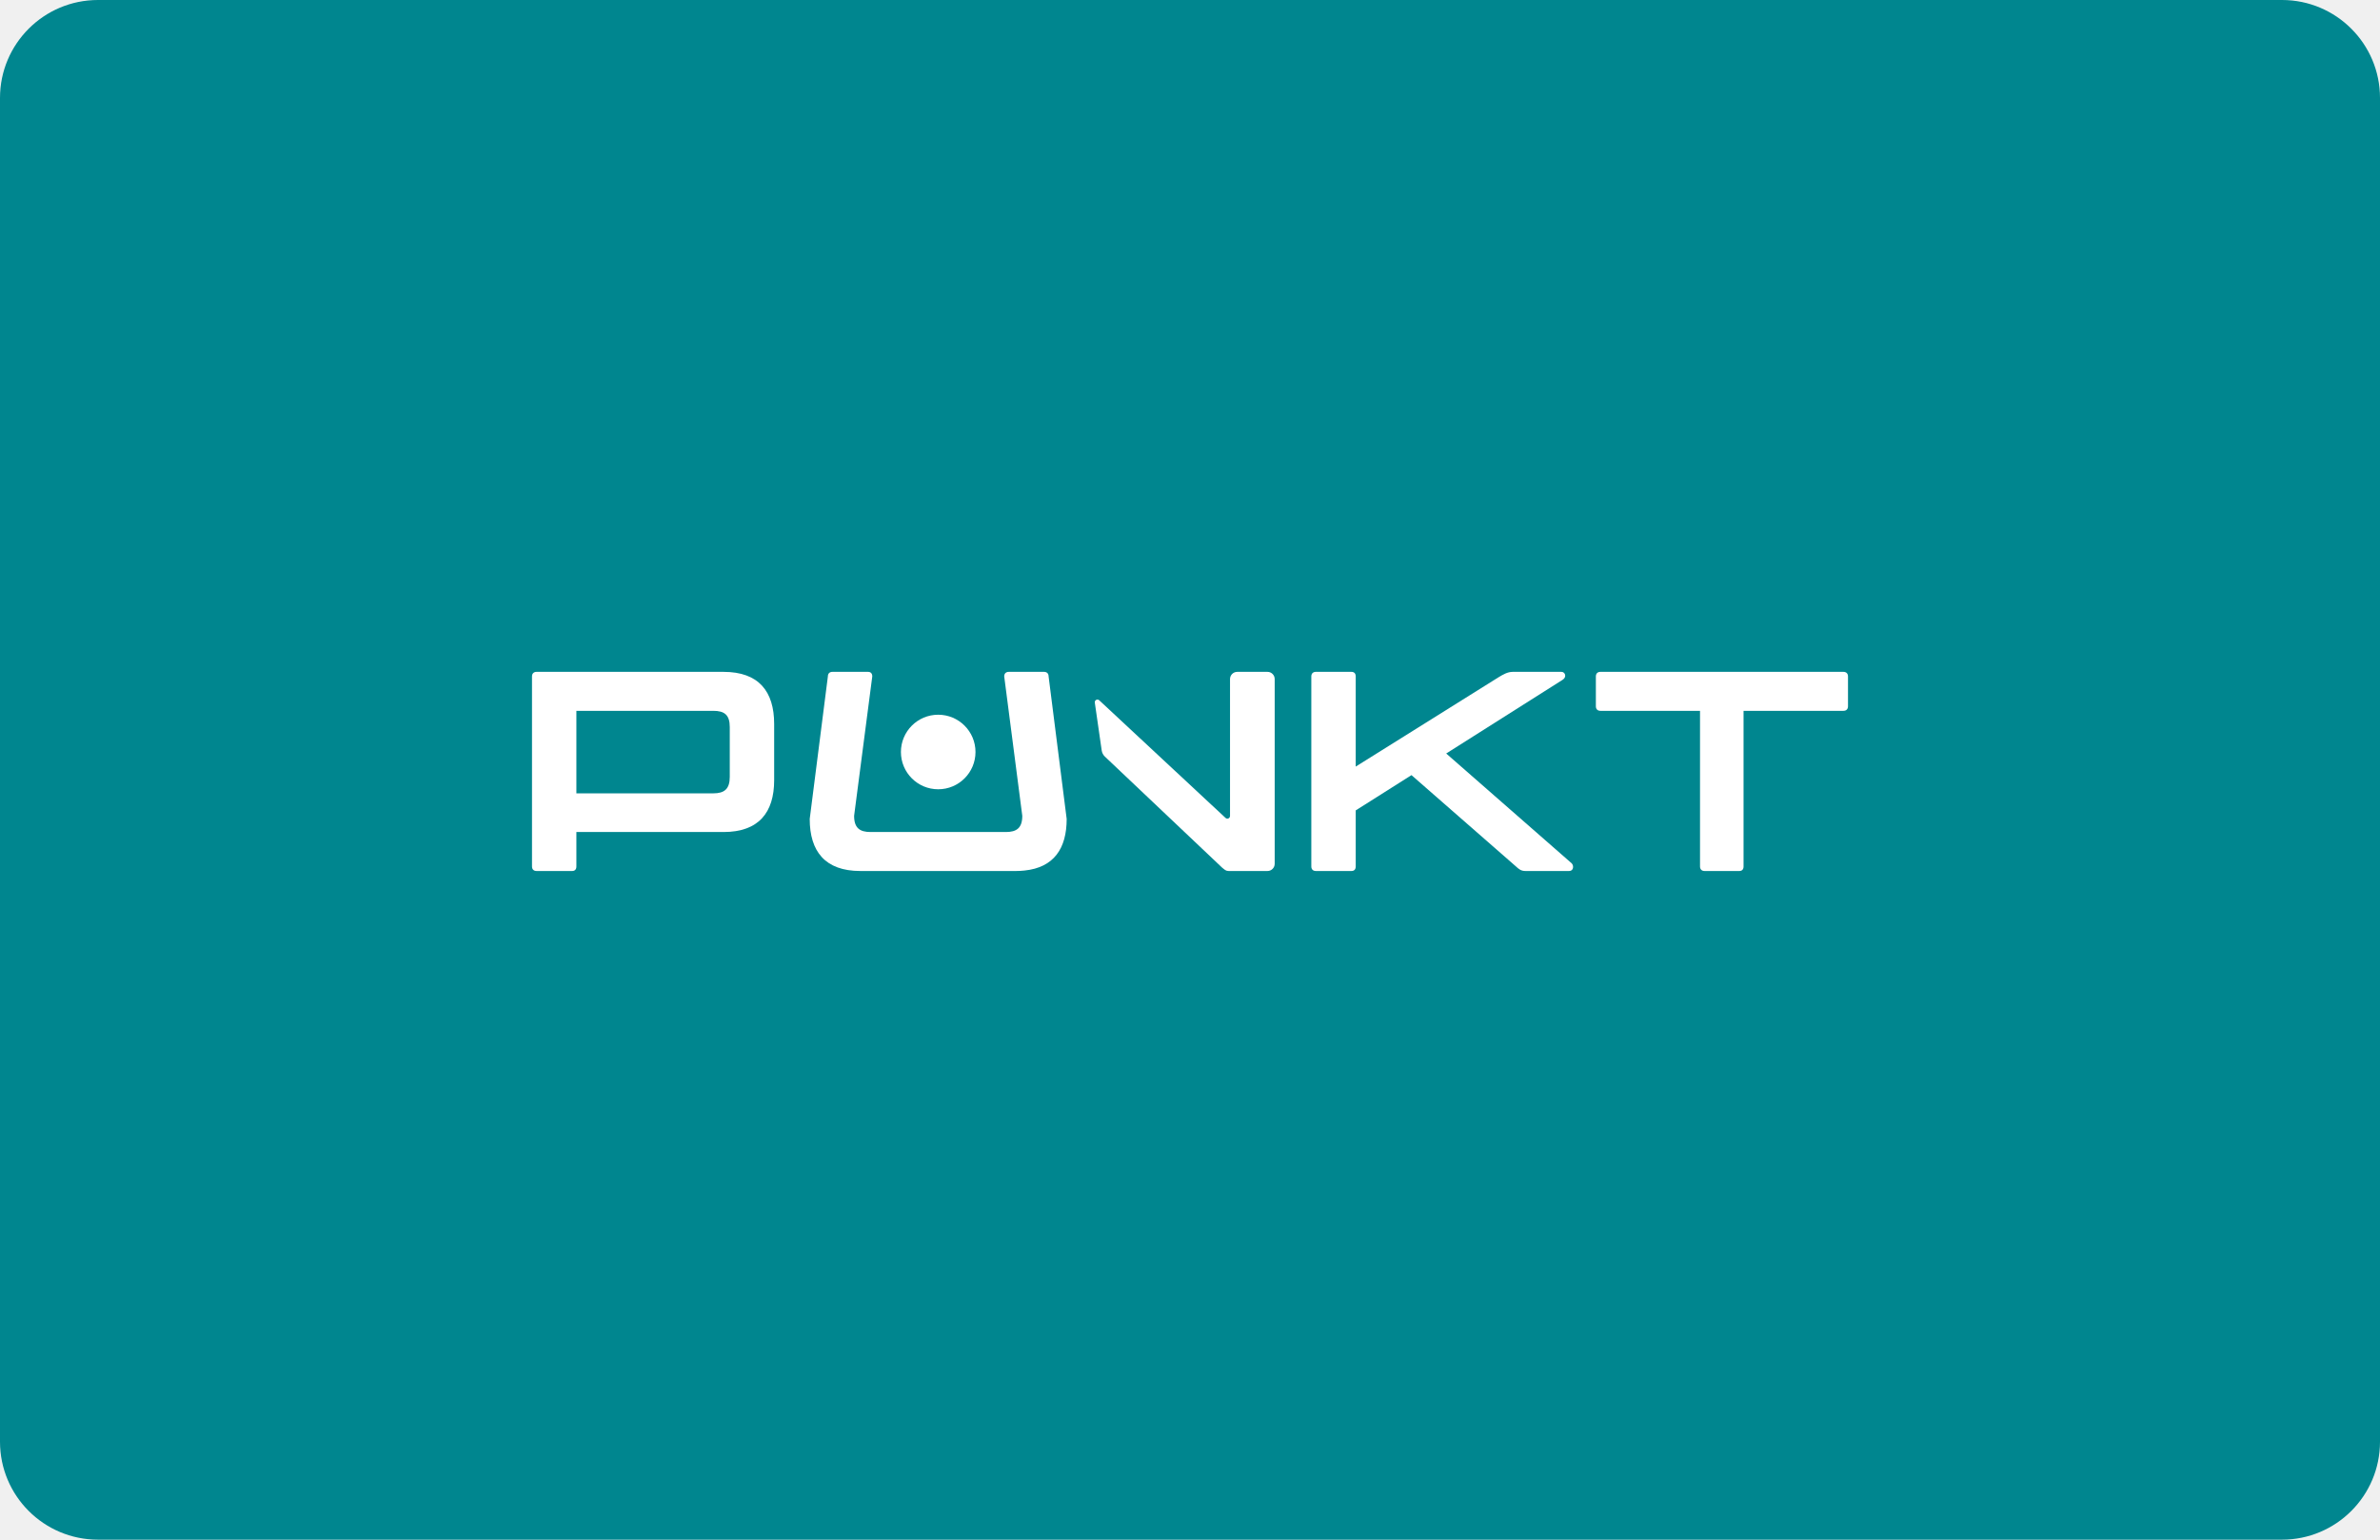
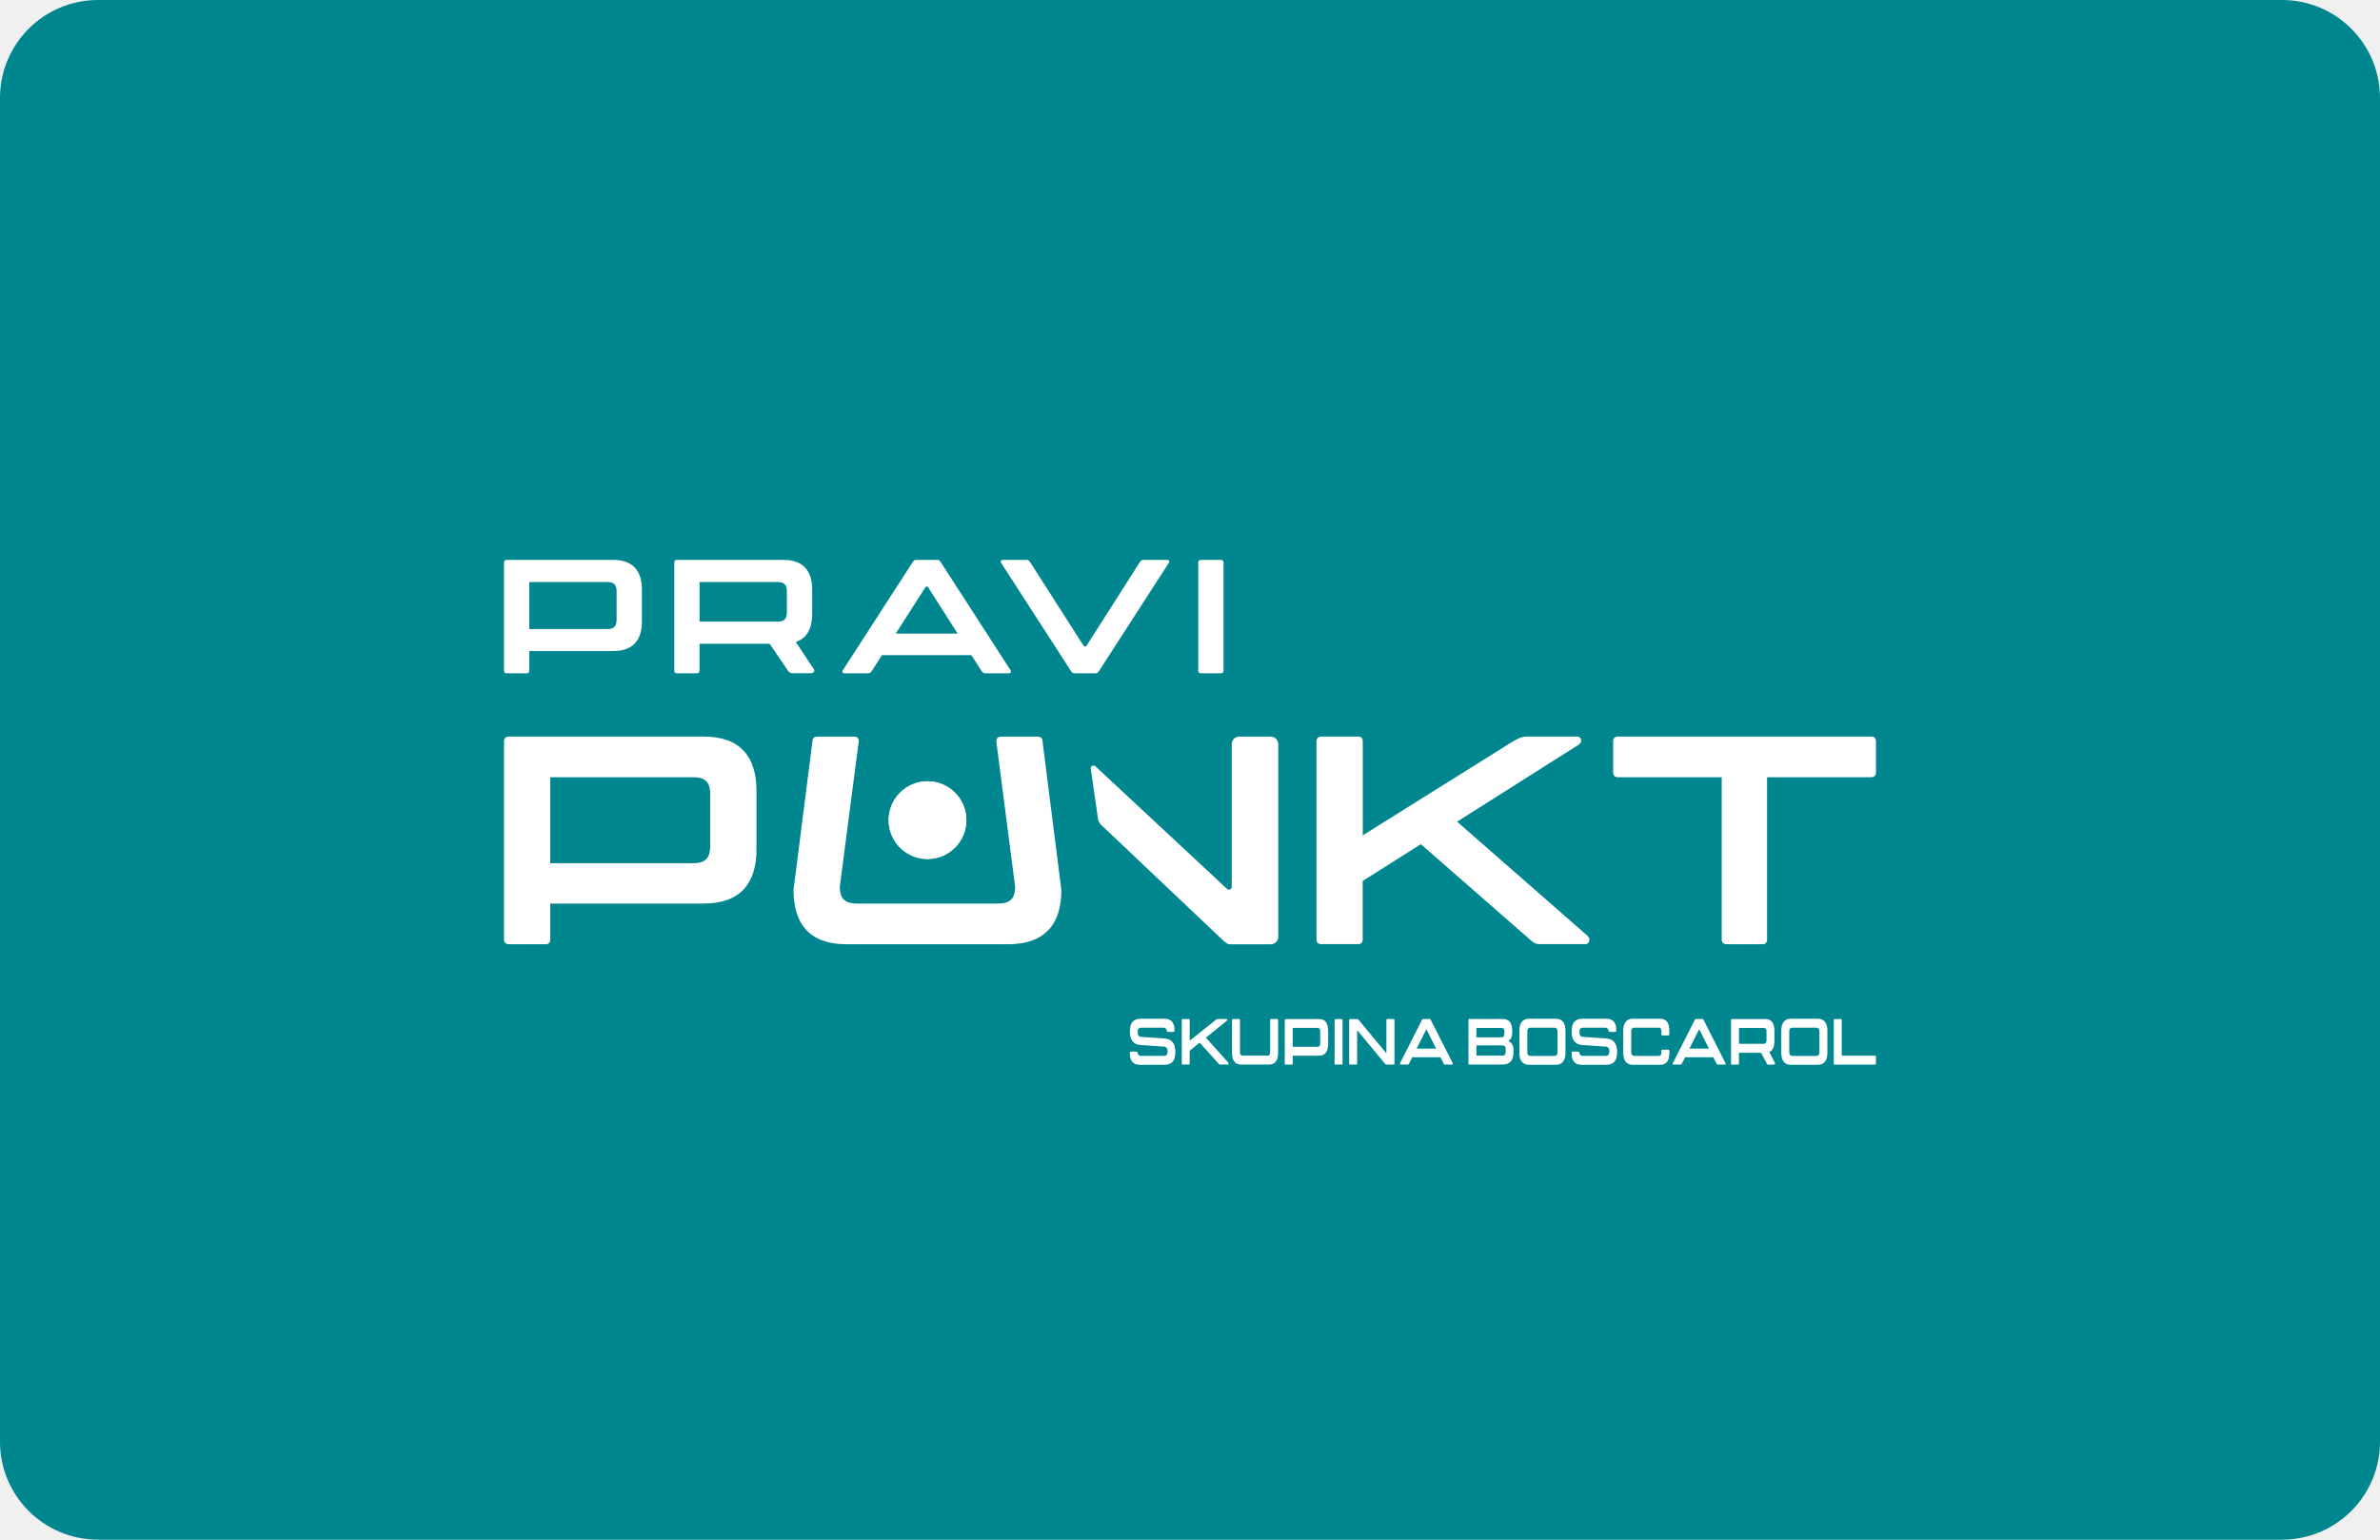
<svg xmlns="http://www.w3.org/2000/svg" xmlns:xlink="http://www.w3.org/1999/xlink" width="85mm" height="55mm" viewBox="0 0 85 55">
  <defs>
-     <symbol id="wm" viewBox="150 550.29 900 136.22" preserveAspectRatio="xMidYMid meet">
-       <path d="M 180.35 576.95 L 180.35 633.39 L 273.96 633.39 C 281.55 633.39 285.25 630.47 285.25 622.10 L 285.25 588.04 C 285.25 579.67 281.55 576.95 273.96 576.95 Z M 150 683.40 L 150 553.40 C 150 551.46 151.16 550.29 153.11 550.29 L 280.97 550.29 C 305.10 550.29 315.61 563.71 315.61 585.90 L 315.61 624.43 C 315.61 646.42 305.10 659.85 280.97 659.85 L 180.35 659.85 L 180.35 683.40 C 180.35 685.35 179.38 686.51 177.44 686.51 L 153.11 686.51 C 151.16 686.51 150 685.35 150 683.40 " />
-       <path d="M 500.18 550.29 L 476.05 550.29 C 474.11 550.29 472.94 551.46 472.94 553.40 L 485.30 648.76 C 485.30 657.13 481.41 659.85 474.01 659.85 L 381.58 659.85 C 374.18 659.85 370.29 657.13 370.29 648.76 L 382.71 553.40 C 382.71 551.46 381.73 550.29 379.79 550.29 L 355.46 550.29 C 353.51 550.29 352.35 551.46 352.35 553.40 L 339.93 650.90 C 339.93 673.08 350.44 686.51 374.57 686.51 L 481.02 686.51 C 483.10 686.51 485.04 686.38 486.92 686.18 C 506.85 684.10 515.66 671.17 515.66 650.90 L 503.30 553.40 C 503.30 551.46 502.13 550.29 500.18 550.29 " />
-       <path d="M 653 550.29 L 632.30 550.29 C 629.58 550.29 627.37 552.5 627.37 555.21 L 627.37 648.89 C 627.37 649.89 626.56 650.71 625.56 650.71 C 625.10 650.71 624.66 650.53 624.32 650.22 L 537.93 569.74 C 536.68 568.57 534.65 569.63 534.90 571.33 L 539.62 604.07 C 539.85 605.67 540.62 607.15 541.79 608.26 L 621.87 684.12 C 621.90 684.16 621.94 684.20 621.99 684.23 C 623.69 685.57 624.48 686.51 626.40 686.51 L 653 686.51 C 655.72 686.51 657.92 684.31 657.92 681.58 L 657.92 555.21 C 657.92 552.49 655.72 550.29 653 550.29 " />
-       <path d="M 682.97 683.40 L 682.97 553.40 C 682.97 551.46 684.14 550.29 686.08 550.29 L 710.41 550.29 C 712.35 550.29 713.33 551.46 713.33 553.40 L 713.33 615.09 L 811.02 553.98 C 813.94 552.23 817.05 550.29 820.75 550.29 L 854.03 550.29 C 856.56 550.29 857.92 553.79 854.81 555.74 L 775.21 606.14 L 861.03 681.26 C 862.59 682.82 862.40 686.51 859.28 686.51 L 829.51 686.51 C 826.40 686.51 825.03 685.35 822.70 683.21 L 751.47 620.93 L 713.33 645.06 L 713.33 683.40 C 713.33 685.35 712.35 686.51 710.41 686.51 L 686.08 686.51 C 684.14 686.51 682.97 685.35 682.97 683.40 " />
-       <path d="M 948.80 683.40 L 948.80 576.95 L 880.68 576.95 C 878.74 576.95 877.57 575.78 877.57 573.83 L 877.57 553.40 C 877.57 551.46 878.74 550.29 880.68 550.29 L 1046.88 550.29 C 1048.83 550.29 1050 551.46 1050 553.40 L 1050 573.83 C 1050 575.78 1048.83 576.95 1046.88 576.95 L 978.57 576.95 L 978.57 683.40 C 978.57 685.35 977.60 686.51 975.66 686.51 L 951.91 686.51 C 949.96 686.51 948.80 685.35 948.80 683.40 " />
-       <path d="M 453.30 605.11 C 453.30 619.19 441.88 630.61 427.80 630.61 C 413.71 630.61 402.30 619.19 402.30 605.11 C 402.30 591.03 413.71 579.61 427.80 579.61 C 441.88 579.61 453.30 591.03 453.30 605.11 " />
+     <symbol id="lg-pos" viewBox="0 0 394.69 145.29">
+       <path d="M0,109.22v-57.01c0-.85.51-1.37,1.37-1.37h56.07c10.58,0,15.19,5.89,15.19,15.62v16.9c0,9.64-4.61,15.53-15.19,15.53H13.31v10.33c0,.85-.43,1.37-1.28,1.37H1.37c-.85,0-1.37-.51-1.37-1.37ZM13.31,62.54v24.75h41.05c3.33,0,4.95-1.28,4.95-4.95v-14.94c0-3.67-1.62-4.86-4.95-4.86H13.31Z" fill="#000" />
+       <path d="M233.73,109.22v-57.01c0-.85.51-1.37,1.37-1.37h10.67c.85,0,1.28.51,1.28,1.37v27.05l42.84-26.8c1.28-.77,2.65-1.62,4.27-1.62h14.59c1.11,0,1.71,1.54.34,2.39l-34.91,22.1,37.64,32.94c.68.68.6,2.3-.77,2.3h-13.06c-1.37,0-1.96-.51-2.99-1.45l-31.24-27.31-16.73,10.58v16.81c0,.85-.43,1.37-1.28,1.37h-10.67c-.85,0-1.37-.51-1.37-1.37Z" fill="#000" />
+       <path d="M350.31,109.22v-46.68h-29.87c-.85,0-1.37-.51-1.37-1.37v-8.96c0-.85.51-1.37,1.37-1.37h72.88c.85,0,1.37.51,1.37,1.37v8.96c0,.85-.51,1.37-1.37,1.37h-29.96v46.68c0,.85-.43,1.37-1.28,1.37h-10.41c-.85,0-1.37-.51-1.37-1.37Z" fill="#000" />
+       <path d="M220.59,50.85h-9.08c-1.19,0-2.16.97-2.16,2.16v41.08c0,.44-.36.8-.8.8h0c-.2,0-.4-.08-.54-.21l-37.88-35.29c-.55-.51-1.44-.05-1.33.7l2.07,14.36c.1.7.44,1.35.95,1.84l35.12,33.27s.04.03.05.05c.75.59,1.09,1,1.93,1h11.66c1.19,0,2.16-.97,2.16-2.16v-55.42c0-1.19-.97-2.16-2.16-2.16Z" fill="#000" />
+       <path d="M0,31.88V.75c0-.47.28-.75.75-.75h30.62c5.78,0,8.3,3.22,8.3,8.53v9.23c0,5.27-2.52,8.48-8.3,8.48H7.27v5.64c0,.47-.23.75-.7.75H.75c-.47,0-.75-.28-.75-.75ZM7.27,6.39v13.52h22.42c1.82,0,2.7-.7,2.7-2.7v-8.16c0-2-.89-2.66-2.7-2.66H7.27Z" fill="#000" />
+       <path d="M48.98,31.88V.75c0-.47.28-.75.75-.75h30.62c5.78,0,8.3,3.22,8.3,8.53v7.08c0,4.05-1.44,6.9-4.71,8.02l5.17,7.78c.47.65-.09,1.21-.89,1.21h-5.27c-.61,0-.93-.28-1.31-.79l-5.22-7.69h-20.18v7.74c0,.47-.23.75-.7.75h-5.83c-.47,0-.75-.28-.75-.75ZM56.25,6.39v11.37h22.42c1.82,0,2.7-.7,2.7-2.66v-6.06c0-2-.89-2.66-2.7-2.66h-22.42Z" fill="#000" />
+       <path d="M124.67,0c.51,0,.75.28,1.03.75l19.95,30.9c.42.61.09.98-.37.98h-6.9c-.51,0-.79-.33-1.12-.84l-2.8-4.38h-25.73l-2.8,4.38c-.33.51-.56.84-1.12.84h-6.9c-.47,0-.79-.37-.37-.98L117.5.75c.28-.47.56-.75,1.03-.75h6.15ZM112.7,21.21h17.8l-8.58-13.47h-.61l-8.62,13.47Z" fill="#000" />
+       <path d="M163.03,31.88L143.08.98c-.42-.61-.09-.98.37-.98h6.9c.56,0,.79.33,1.12.84l15.38,24.05h.61L182.79.84c.33-.51.61-.84,1.12-.84h6.9c.47,0,.79.37.37.98l-19.95,30.9c-.28.47-.51.75-1.03.75h-6.15c-.47,0-.75-.28-1.03-.75Z" fill="#000" />
+       <path d="M199.71,31.88V.75c0-.47.28-.75.75-.75h5.83c.47,0,.7.28.7.75v31.13c0,.47-.23.75-.7.75h-5.83c-.47,0-.75-.28-.75-.75Z" fill="#000" />
+       <path d="M153.57,50.85h-10.58c-.85,0-1.37.51-1.37,1.37l5.42,41.82c0,3.67-1.71,4.86-4.95,4.86h-40.54c-3.24,0-4.95-1.19-4.95-4.86l5.45-41.82c0-.85-.43-1.37-1.28-1.37h-10.67c-.85,0-1.37.51-1.37,1.37l-5.45,42.76c0,9.73,4.61,15.62,15.19,15.62h46.68c.91,0,1.76-.06,2.59-.15,8.74-.91,12.6-6.58,12.6-15.47l-5.42-42.76c0-.85-.51-1.37-1.37-1.37Z" fill="#00868f" />
+       <circle cx="121.83" cy="74.89" r="11.18" fill="#00868f" />
+       <circle cx="121.83" cy="74.89" r="11.18" fill="#00868f" />
+       <path d="M180.04,141.92c0-.28.12-.43.37-.43h1.47c.25,0,.37.15.41.43.1.54.47.8.94.8h6.6c.69,0,1.06-.36,1.06-1.22,0-.66-.1-1.4-1.1-1.44l-6.6-.45c-2.25-.15-3.14-1.59-3.14-3.89,0-2.64,1.06-3.69,3.2-3.69h6.71c2.1,0,2.94,1.22,2.94,3.37,0,.28-.12.43-.37.43h-1.47c-.25,0-.37-.15-.41-.43-.1-.54-.47-.8-.94-.8h-6.36c-.69,0-1.06.36-1.06,1.22,0,.66.1,1.4,1.1,1.44l6.6.45c2.25.15,3.14,1.59,3.14,3.87,0,2.66-1.06,3.71-3.2,3.71h-6.95c-2.1,0-2.94-1.22-2.94-3.37Z" fill="#00868f" />
+       <path d="M194.97,144.92v-12.5c0-.19.09-.3.23-.3h1.84c.15,0,.22.11.22.3v5.93l7.37-5.88c.22-.17.46-.36.73-.36h2.51c.19,0,.29.34.06.52l-6.01,4.85,6.48,7.23c.12.15.1.51-.13.51h-2.25c-.24,0-.34-.11-.51-.32l-5.38-5.99-2.88,2.32v3.69c0,.19-.07.3-.22.3h-1.84c-.15,0-.23-.11-.23-.3Z" fill="#00868f" />
+       <path d="M209.43,141.79v-9.38c0-.19.09-.3.23-.3h1.84c.15,0,.22.11.22.3v9.17c0,.8.29,1.07.85,1.07h6.98c.56,0,.85-.26.85-1.07v-9.17c0-.19.07-.3.22-.3h1.84c.15,0,.23.11.23.3v9.38c0,2.13-.79,3.43-2.61,3.43h-8.04c-1.82,0-2.61-1.29-2.61-3.43Z" fill="#00868f" />
+       <path d="M224.6,144.92v-12.5c0-.19.09-.3.23-.3h9.65c1.82,0,2.61,1.29,2.61,3.43v3.71c0,2.12-.79,3.41-2.61,3.41h-7.59v2.27c0,.19-.07.3-.22.3h-1.84c-.15,0-.23-.11-.23-.3ZM226.89,134.68v5.43h7.07c.57,0,.85-.28.85-1.09v-3.28c0-.8-.28-1.07-.85-1.07h-7.07Z" fill="#00868f" />
+       <path d="M238.94,144.92v-12.5c0-.19.09-.3.23-.3h1.84c.15,0,.22.11.22.3v12.5c0,.19-.07.3-.22.3h-1.84c-.15,0-.23-.11-.23-.3Z" fill="#00868f" />
+       <path d="M243.14,144.92v-12.5c0-.19.09-.3.23-.3h2.14c.13,0,.21.09.32.22l7.83,9.43h.19v-9.36c0-.19.09-.3.24-.3h1.84c.15,0,.24.11.24.3v12.5c0,.19-.09.3-.24.3h-2.14c-.15,0-.21-.09-.34-.22l-7.81-9.43h-.21v9.36c0,.19-.07.3-.22.3h-1.84c-.15,0-.23-.11-.23-.3Z" fill="#00868f" />
+       <path d="M266.31,132.11c.16,0,.24.11.32.3l6.29,12.41c.13.24.03.39-.12.39h-2.17c-.16,0-.25-.13-.35-.34l-.88-1.76h-8.11l-.88,1.76c-.1.21-.18.34-.35.34h-2.17c-.15,0-.25-.15-.12-.39l6.29-12.41c.09-.19.18-.3.32-.3h1.94ZM262.54,140.63h5.61l-2.7-5.41h-.19l-2.72,5.41Z" fill="#00868f" />
+       <path d="M277.45,144.93v-12.54c0-.19.07-.28.22-.28h9.53c1.95,0,2.84,1.05,2.84,3.37v.34c0,1.2-.25,2.04-.97,2.49v.24c.91.45,1.34,1.24,1.34,2.28v.79c0,2.26-.94,3.59-3.11,3.59h-9.62c-.15,0-.22-.09-.22-.28ZM279.74,134.68v2.7h7.15c.5,0,.9-.09.9-1.16v-.39c0-1.12-.4-1.14-.88-1.14h-7.17ZM279.74,139.69v2.96h7.39c.69,0,1.03-.26,1.03-1.12v-.69c0-.82-.34-1.14-1.03-1.14h-7.39Z" fill="#00868f" />
+       <path d="M292.1,141.86v-6.4c0-2.13.91-3.43,2.73-3.43h7.8c1.82,0,2.73,1.29,2.73,3.43v6.4c0,2.13-.91,3.43-2.73,3.43h-7.8c-1.82,0-2.73-1.29-2.73-3.43ZM302.1,142.73c.57,0,.97-.26.97-1.07v-5.99c0-.8-.4-1.07-.97-1.07h-6.74c-.57,0-.97.26-.97,1.07v5.99c0,.8.4,1.07.97,1.07h6.74Z" fill="#00868f" />
+       <path d="M307.13,141.92c0-.28.12-.43.37-.43h1.47c.25,0,.37.15.41.43.1.54.47.8.94.8h6.6c.69,0,1.06-.36,1.06-1.22,0-.66-.1-1.4-1.1-1.44l-6.6-.45c-2.25-.15-3.14-1.59-3.14-3.89,0-2.64,1.06-3.69,3.2-3.69h6.71c2.1,0,2.94,1.22,2.94,3.37,0,.28-.12.43-.37.43h-1.47c-.25,0-.37-.15-.41-.43-.1-.54-.47-.8-.94-.8h-6.36c-.69,0-1.06.36-1.06,1.22,0,.66.1,1.4,1.1,1.44l6.6.45c2.25.15,3.14,1.59,3.14,3.87,0,2.66-1.06,3.71-3.2,3.71h-6.95c-2.1,0-2.94-1.22-2.94-3.37Z" fill="#00868f" />
+       <path d="M321.98,141.86v-6.4c0-2.13.91-3.43,2.73-3.43h7.93c1.82,0,2.6,1.29,2.6,3.43v1.05c0,.21-.1.32-.26.32h-1.79c-.15,0-.23-.11-.23-.32v-.84c0-.8-.24-1.07-.79-1.07h-6.92c-.57,0-.97.26-.97,1.07v5.99c0,.8.4,1.07.97,1.07h6.92c.56,0,.79-.24.79-1.12v-.34c0-.21.09-.32.25-.32h1.78c.16,0,.26.11.26.32v.54c0,2.21-.78,3.48-2.6,3.48h-7.93c-1.82,0-2.73-1.29-2.73-3.43Z" fill="#00868f" />
+       <path d="M344.79,132.11c.16,0,.24.11.32.3l6.29,12.41c.13.24.03.39-.12.39h-2.17c-.16,0-.25-.13-.35-.34l-.88-1.76h-8.11l-.88,1.76c-.1.21-.18.34-.35.34h-2.17c-.15,0-.25-.15-.12-.39l6.29-12.41c.09-.19.18-.3.32-.3h1.94ZM341.02,140.63h5.61l-2.7-5.41h-.19l-2.72,5.41Z" fill="#00868f" />
+       <path d="M352.99,144.92v-12.5c0-.19.09-.3.23-.3h9.65c1.82,0,2.61,1.29,2.61,3.43v2.85c0,1.63-.46,2.77-1.48,3.22l1.63,3.13c.15.26-.03.49-.28.49h-1.66c-.19,0-.29-.11-.41-.32l-1.65-3.09h-6.36v3.11c0,.19-.07.3-.22.3h-1.84c-.15,0-.23-.11-.23-.3ZM355.28,134.68v4.57h7.07c.57,0,.85-.28.85-1.07v-2.43c0-.8-.28-1.07-.85-1.07h-7.07Z" fill="#00868f" />
+       <path d="M367.45,141.86v-6.4c0-2.13.91-3.43,2.73-3.43h7.8c1.82,0,2.73,1.29,2.73,3.43v6.4c0,2.13-.91,3.43-2.73,3.43h-7.8c-1.82,0-2.73-1.29-2.73-3.43ZM377.45,142.73c.57,0,.97-.26.97-1.07v-5.99c0-.8-.4-1.07-.97-1.07h-6.74c-.57,0-.97.26-.97,1.07v5.99c0,.8.4,1.07.97,1.07h6.74Z" fill="#00868f" />
+       <path d="M382.55,144.92v-12.5c0-.19.09-.3.23-.3h1.84c.15,0,.22.11.22.3v10.24h9.61c.15,0,.23.11.23.3v1.97c0,.19-.09.3-.23.3h-11.66c-.15,0-.23-.11-.23-.3Z" fill="#00868f" />
    </symbol>
-     <symbol id="ic" viewBox="339.93 550.29 175.73 136.22" preserveAspectRatio="xMidYMid meet">
-       <path d="M 500.18 550.29 L 476.05 550.29 C 474.11 550.29 472.94 551.46 472.94 553.40 L 485.30 648.76 C 485.30 657.13 481.41 659.85 474.01 659.85 L 381.58 659.85 C 374.18 659.85 370.29 657.13 370.29 648.76 L 382.71 553.40 C 382.71 551.46 381.73 550.29 379.79 550.29 L 355.46 550.29 C 353.51 550.29 352.35 551.46 352.35 553.40 L 339.93 650.90 C 339.93 673.08 350.44 686.51 374.57 686.51 L 481.02 686.51 C 483.10 686.51 485.04 686.38 486.92 686.18 C 506.85 684.10 515.66 671.17 515.66 650.90 L 503.30 553.40 C 503.30 551.46 502.13 550.29 500.18 550.29 " />
-       <path d="M 453.30 605.11 C 453.30 619.19 441.88 630.61 427.80 630.61 C 413.71 630.61 402.30 619.19 402.30 605.11 C 402.30 591.03 413.71 579.61 427.80 579.61 C 441.88 579.61 453.30 591.03 453.30 605.11 " />
+     <symbol id="lg-neg" viewBox="0 0 394.69 145.29">
+       <path d="M0,109.22v-57.01c0-.85.51-1.37,1.37-1.37h56.07c10.58,0,15.19,5.89,15.19,15.62v16.9c0,9.64-4.61,15.53-15.19,15.53H13.31v10.33c0,.85-.43,1.37-1.28,1.37H1.37c-.85,0-1.37-.51-1.37-1.37ZM13.31,62.54v24.75h41.05c3.33,0,4.95-1.28,4.95-4.95v-14.94c0-3.67-1.62-4.86-4.95-4.86H13.31Z" fill="#fff" />
+       <path d="M233.73,109.22v-57.01c0-.85.51-1.37,1.37-1.37h10.67c.85,0,1.28.51,1.28,1.37v27.05l42.84-26.8c1.28-.77,2.65-1.62,4.27-1.62h14.59c1.11,0,1.71,1.54.34,2.39l-34.91,22.1,37.64,32.94c.68.68.6,2.3-.77,2.3h-13.06c-1.37,0-1.96-.51-2.99-1.45l-31.24-27.31-16.73,10.58v16.81c0,.85-.43,1.37-1.28,1.37h-10.67c-.85,0-1.37-.51-1.37-1.37Z" fill="#fff" />
+       <path d="M350.31,109.22v-46.68h-29.87c-.85,0-1.37-.51-1.37-1.37v-8.96c0-.85.51-1.37,1.37-1.37h72.88c.85,0,1.37.51,1.37,1.37v8.96c0,.85-.51,1.37-1.37,1.37h-29.96v46.68c0,.85-.43,1.37-1.28,1.37h-10.41c-.85,0-1.37-.51-1.37-1.37Z" fill="#fff" />
+       <path d="M220.59,50.85h-9.08c-1.19,0-2.16.97-2.16,2.16v41.08c0,.44-.36.8-.8.8h0c-.2,0-.4-.08-.54-.21l-37.88-35.29c-.55-.51-1.44-.05-1.33.7l2.07,14.36c.1.7.44,1.35.95,1.84l35.12,33.27s.04.03.05.05c.75.59,1.09,1,1.93,1h11.66c1.19,0,2.16-.97,2.16-2.16v-55.42c0-1.19-.97-2.16-2.16-2.16Z" fill="#fff" />
+       <path d="M0,31.88V.75c0-.47.28-.75.75-.75h30.62c5.78,0,8.3,3.22,8.3,8.53v9.23c0,5.27-2.52,8.48-8.3,8.48H7.27v5.64c0,.47-.23.75-.7.75H.75c-.47,0-.75-.28-.75-.75ZM7.27,6.39v13.52h22.42c1.82,0,2.7-.7,2.7-2.7v-8.16c0-2-.89-2.66-2.7-2.66H7.27Z" fill="#fff" />
+       <path d="M48.98,31.88V.75c0-.47.28-.75.75-.75h30.62c5.78,0,8.3,3.22,8.3,8.53v7.08c0,4.05-1.44,6.9-4.71,8.02l5.17,7.78c.47.65-.09,1.21-.89,1.21h-5.27c-.61,0-.93-.28-1.31-.79l-5.22-7.69h-20.18v7.74c0,.47-.23.75-.7.75h-5.83c-.47,0-.75-.28-.75-.75ZM56.25,6.39v11.37h22.42c1.82,0,2.7-.7,2.7-2.66v-6.06c0-2-.89-2.66-2.7-2.66h-22.42Z" fill="#fff" />
+       <path d="M124.67,0c.51,0,.75.28,1.03.75l19.95,30.9c.42.61.09.98-.37.98h-6.9c-.51,0-.79-.33-1.12-.84l-2.8-4.38h-25.73l-2.8,4.38c-.33.51-.56.84-1.12.84h-6.9c-.47,0-.79-.37-.37-.98L117.5.75c.28-.47.56-.75,1.03-.75h6.15ZM112.7,21.21h17.8l-8.58-13.47h-.61l-8.62,13.47Z" fill="#fff" />
+       <path d="M163.03,31.88L143.08.98c-.42-.61-.09-.98.37-.98h6.9c.56,0,.79.33,1.12.84l15.38,24.05h.61L182.79.84c.33-.51.61-.84,1.12-.84h6.9c.47,0,.79.37.37.98l-19.95,30.9c-.28.47-.51.75-1.03.75h-6.15c-.47,0-.75-.28-1.03-.75Z" fill="#fff" />
+       <path d="M199.71,31.88V.75c0-.47.28-.75.75-.75h5.83c.47,0,.7.28.7.75v31.13c0,.47-.23.75-.7.75h-5.83c-.47,0-.75-.28-.75-.75Z" fill="#fff" />
+       <path d="M153.57,50.85h-10.58c-.85,0-1.37.51-1.37,1.37l5.42,41.82c0,3.67-1.71,4.86-4.95,4.86h-40.54c-3.24,0-4.95-1.19-4.95-4.86l5.45-41.82c0-.85-.43-1.37-1.28-1.37h-10.67c-.85,0-1.37.51-1.37,1.37l-5.45,42.76c0,9.73,4.61,15.62,15.19,15.62h46.68c.91,0,1.76-.06,2.59-.15,8.74-.91,12.6-6.58,12.6-15.47l-5.42-42.76c0-.85-.51-1.37-1.37-1.37Z" fill="#00868f" />
+       <circle cx="121.83" cy="74.89" r="11.18" fill="#00868f" />
+       <circle cx="121.83" cy="74.89" r="11.18" fill="#00868f" />
+       <path d="M180.04,141.92c0-.28.12-.43.37-.43h1.47c.25,0,.37.15.41.43.1.54.47.8.94.8h6.6c.69,0,1.06-.36,1.06-1.22,0-.66-.1-1.4-1.1-1.44l-6.6-.45c-2.25-.15-3.14-1.59-3.14-3.89,0-2.64,1.06-3.69,3.2-3.69h6.71c2.1,0,2.94,1.22,2.94,3.37,0,.28-.12.43-.37.43h-1.47c-.25,0-.37-.15-.41-.43-.1-.54-.47-.8-.94-.8h-6.36c-.69,0-1.06.36-1.06,1.22,0,.66.1,1.4,1.1,1.44l6.6.45c2.25.15,3.14,1.59,3.14,3.87,0,2.66-1.06,3.71-3.2,3.71h-6.95c-2.1,0-2.94-1.22-2.94-3.37Z" fill="#00868f" />
+       <path d="M194.97,144.92v-12.5c0-.19.09-.3.23-.3h1.84c.15,0,.22.11.22.3v5.93l7.37-5.88c.22-.17.46-.36.73-.36h2.51c.19,0,.29.34.06.52l-6.01,4.85,6.48,7.23c.12.15.1.51-.13.51h-2.25c-.24,0-.34-.11-.51-.32l-5.38-5.99-2.88,2.32v3.69c0,.19-.07.3-.22.3h-1.84c-.15,0-.23-.11-.23-.3Z" fill="#00868f" />
+       <path d="M209.43,141.79v-9.38c0-.19.09-.3.23-.3h1.84c.15,0,.22.11.22.3v9.17c0,.8.29,1.07.85,1.07h6.98c.56,0,.85-.26.85-1.07v-9.17c0-.19.07-.3.22-.3h1.84c.15,0,.23.11.23.3v9.38c0,2.13-.79,3.43-2.61,3.43h-8.04c-1.82,0-2.61-1.29-2.61-3.43Z" fill="#00868f" />
+       <path d="M224.6,144.92v-12.5c0-.19.09-.3.23-.3h9.65c1.82,0,2.61,1.29,2.61,3.43v3.71c0,2.12-.79,3.41-2.61,3.41h-7.59v2.27c0,.19-.07.3-.22.3h-1.84c-.15,0-.23-.11-.23-.3ZM226.89,134.68v5.43h7.07c.57,0,.85-.28.85-1.09v-3.28c0-.8-.28-1.07-.85-1.07h-7.07Z" fill="#00868f" />
+       <path d="M238.94,144.92v-12.5c0-.19.09-.3.23-.3h1.84c.15,0,.22.11.22.3v12.5c0,.19-.07.3-.22.3h-1.84c-.15,0-.23-.11-.23-.3Z" fill="#00868f" />
+       <path d="M243.14,144.92v-12.5c0-.19.09-.3.23-.3h2.14c.13,0,.21.09.32.22l7.83,9.43h.19v-9.36c0-.19.09-.3.24-.3h1.84c.15,0,.24.11.24.3v12.5c0,.19-.09.3-.24.3h-2.14c-.15,0-.21-.09-.34-.22l-7.81-9.43h-.21v9.36c0,.19-.07.3-.22.3h-1.84c-.15,0-.23-.11-.23-.3Z" fill="#00868f" />
+       <path d="M266.31,132.11c.16,0,.24.11.32.3l6.29,12.41c.13.24.03.39-.12.39h-2.17c-.16,0-.25-.13-.35-.34l-.88-1.76h-8.11l-.88,1.76c-.1.21-.18.34-.35.34h-2.17c-.15,0-.25-.15-.12-.39l6.29-12.41c.09-.19.18-.3.32-.3h1.94ZM262.54,140.63h5.61l-2.7-5.41h-.19l-2.72,5.41Z" fill="#00868f" />
+       <path d="M277.45,144.93v-12.54c0-.19.07-.28.22-.28h9.53c1.95,0,2.84,1.05,2.84,3.37v.34c0,1.2-.25,2.04-.97,2.49v.24c.91.45,1.34,1.24,1.34,2.28v.79c0,2.26-.94,3.59-3.11,3.59h-9.62c-.15,0-.22-.09-.22-.28ZM279.74,134.68v2.7h7.15c.5,0,.9-.09.9-1.16v-.39c0-1.12-.4-1.14-.88-1.14h-7.17ZM279.74,139.69v2.96h7.39c.69,0,1.03-.26,1.03-1.12v-.69c0-.82-.34-1.14-1.03-1.14h-7.39Z" fill="#00868f" />
+       <path d="M292.1,141.86v-6.4c0-2.13.91-3.43,2.73-3.43h7.8c1.82,0,2.73,1.29,2.73,3.43v6.4c0,2.13-.91,3.43-2.73,3.43h-7.8c-1.82,0-2.73-1.29-2.73-3.43ZM302.1,142.73c.57,0,.97-.26.97-1.07v-5.99c0-.8-.4-1.07-.97-1.07h-6.74c-.57,0-.97.26-.97,1.07v5.99c0,.8.4,1.07.97,1.07h6.74Z" fill="#00868f" />
+       <path d="M307.13,141.92c0-.28.12-.43.37-.43h1.47c.25,0,.37.15.41.43.1.54.47.8.94.8h6.6c.69,0,1.06-.36,1.06-1.22,0-.66-.1-1.4-1.1-1.44l-6.6-.45c-2.25-.15-3.14-1.59-3.14-3.89,0-2.64,1.06-3.69,3.2-3.69h6.71c2.1,0,2.94,1.22,2.94,3.37,0,.28-.12.43-.37.43h-1.47c-.25,0-.37-.15-.41-.43-.1-.54-.47-.8-.94-.8h-6.36c-.69,0-1.06.36-1.06,1.22,0,.66.1,1.4,1.1,1.44l6.6.45c2.25.15,3.14,1.59,3.14,3.87,0,2.66-1.06,3.71-3.2,3.71h-6.95c-2.1,0-2.94-1.22-2.94-3.37Z" fill="#00868f" />
+       <path d="M321.98,141.86v-6.4c0-2.13.91-3.43,2.73-3.43h7.93c1.82,0,2.6,1.29,2.6,3.43v1.05c0,.21-.1.32-.26.32h-1.79c-.15,0-.23-.11-.23-.32v-.84c0-.8-.24-1.07-.79-1.07h-6.92c-.57,0-.97.26-.97,1.07v5.99c0,.8.4,1.07.97,1.07h6.92c.56,0,.79-.24.79-1.12v-.34c0-.21.09-.32.25-.32h1.78c.16,0,.26.11.26.32v.54c0,2.21-.78,3.48-2.6,3.48h-7.93c-1.82,0-2.73-1.29-2.73-3.43Z" fill="#00868f" />
+       <path d="M344.79,132.11c.16,0,.24.11.32.3l6.29,12.41c.13.24.03.39-.12.39h-2.17c-.16,0-.25-.13-.35-.34l-.88-1.76h-8.11l-.88,1.76c-.1.21-.18.34-.35.34h-2.17c-.15,0-.25-.15-.12-.39l6.29-12.41c.09-.19.18-.3.32-.3h1.94ZM341.02,140.63h5.61l-2.7-5.41h-.19l-2.72,5.41Z" fill="#00868f" />
+       <path d="M352.99,144.92v-12.5c0-.19.09-.3.23-.3h9.65c1.82,0,2.61,1.29,2.61,3.43v2.85c0,1.63-.46,2.77-1.48,3.22l1.63,3.13c.15.26-.03.49-.28.49h-1.66c-.19,0-.29-.11-.41-.32l-1.65-3.09h-6.36v3.11c0,.19-.07.3-.22.3h-1.84c-.15,0-.23-.11-.23-.3ZM355.28,134.68v4.57h7.07c.57,0,.85-.28.85-1.07v-2.43c0-.8-.28-1.07-.85-1.07h-7.07Z" fill="#00868f" />
+       <path d="M367.45,141.86v-6.4c0-2.13.91-3.43,2.73-3.43h7.8c1.82,0,2.73,1.29,2.73,3.43v6.4c0,2.13-.91,3.43-2.73,3.43h-7.8c-1.82,0-2.73-1.29-2.73-3.43ZM377.45,142.73c.57,0,.97-.26.97-1.07v-5.99c0-.8-.4-1.07-.97-1.07h-6.74c-.57,0-.97.26-.97,1.07v5.99c0,.8.4,1.07.97,1.07h6.74Z" fill="#00868f" />
+       <path d="M382.55,144.92v-12.5c0-.19.09-.3.23-.3h1.84c.15,0,.22.11.22.3v10.24h9.61c.15,0,.23.11.23.3v1.97c0,.19-.09.3-.23.3h-11.66c-.15,0-.23-.11-.23-.3Z" fill="#00868f" />
+     </symbol>
+     <symbol id="lg-mono" viewBox="0 0 394.69 145.29">
+       <path d="M0,109.22v-57.01c0-.85.51-1.37,1.37-1.37h56.07c10.58,0,15.19,5.89,15.19,15.62v16.9c0,9.64-4.61,15.53-15.19,15.53H13.31v10.33c0,.85-.43,1.37-1.28,1.37H1.37c-.85,0-1.37-.51-1.37-1.37ZM13.31,62.54v24.75h41.05c3.33,0,4.95-1.28,4.95-4.95v-14.94c0-3.67-1.62-4.86-4.95-4.86H13.31Z" fill="#fff" />
+       <path d="M233.73,109.22v-57.01c0-.85.51-1.37,1.37-1.37h10.67c.85,0,1.28.51,1.28,1.37v27.05l42.84-26.8c1.28-.77,2.65-1.62,4.27-1.62h14.59c1.11,0,1.71,1.54.34,2.39l-34.91,22.1,37.64,32.94c.68.68.6,2.3-.77,2.3h-13.06c-1.37,0-1.96-.51-2.99-1.45l-31.24-27.31-16.73,10.58v16.81c0,.85-.43,1.37-1.28,1.37h-10.67c-.85,0-1.37-.51-1.37-1.37Z" fill="#fff" />
+       <path d="M350.31,109.22v-46.68h-29.87c-.85,0-1.37-.51-1.37-1.37v-8.96c0-.85.51-1.37,1.37-1.37h72.88c.85,0,1.37.51,1.37,1.37v8.96c0,.85-.51,1.37-1.37,1.37h-29.96v46.68c0,.85-.43,1.37-1.28,1.37h-10.41c-.85,0-1.37-.51-1.37-1.37Z" fill="#fff" />
+       <path d="M220.59,50.85h-9.08c-1.19,0-2.16.97-2.16,2.16v41.08c0,.44-.36.8-.8.8h0c-.2,0-.4-.08-.54-.21l-37.88-35.29c-.55-.51-1.44-.05-1.33.7l2.07,14.36c.1.7.44,1.35.95,1.84l35.12,33.27s.04.03.05.05c.75.59,1.09,1,1.93,1h11.66c1.19,0,2.16-.97,2.16-2.16v-55.42c0-1.19-.97-2.16-2.16-2.16Z" fill="#fff" />
+       <path d="M0,31.88V.75c0-.47.28-.75.75-.75h30.62c5.78,0,8.3,3.22,8.3,8.53v9.23c0,5.27-2.52,8.48-8.3,8.48H7.27v5.64c0,.47-.23.75-.7.75H.75c-.47,0-.75-.28-.75-.75ZM7.27,6.39v13.52h22.42c1.82,0,2.7-.7,2.7-2.7v-8.16c0-2-.89-2.66-2.7-2.66H7.27Z" fill="#fff" />
+       <path d="M48.98,31.88V.75c0-.47.28-.75.75-.75h30.62c5.78,0,8.3,3.22,8.3,8.53v7.08c0,4.05-1.44,6.9-4.71,8.02l5.17,7.78c.47.65-.09,1.21-.89,1.21h-5.27c-.61,0-.93-.28-1.31-.79l-5.22-7.69h-20.18v7.74c0,.47-.23.75-.7.75h-5.83c-.47,0-.75-.28-.75-.75ZM56.25,6.39v11.37h22.42c1.82,0,2.7-.7,2.7-2.66v-6.06c0-2-.89-2.66-2.7-2.66h-22.42Z" fill="#fff" />
+       <path d="M124.67,0c.51,0,.75.28,1.03.75l19.95,30.9c.42.61.09.98-.37.98h-6.9c-.51,0-.79-.33-1.12-.84l-2.8-4.38h-25.73l-2.8,4.38c-.33.51-.56.84-1.12.84h-6.9c-.47,0-.79-.37-.37-.98L117.5.75c.28-.47.56-.75,1.03-.75h6.15ZM112.7,21.21h17.8l-8.58-13.47h-.61l-8.62,13.47Z" fill="#fff" />
+       <path d="M163.03,31.88L143.08.98c-.42-.61-.09-.98.37-.98h6.9c.56,0,.79.33,1.12.84l15.38,24.05h.61L182.79.84c.33-.51.61-.84,1.12-.84h6.9c.47,0,.79.37.37.98l-19.95,30.9c-.28.47-.51.75-1.03.75h-6.15c-.47,0-.75-.28-1.03-.75Z" fill="#fff" />
+       <path d="M199.71,31.88V.75c0-.47.28-.75.75-.75h5.83c.47,0,.7.28.7.75v31.13c0,.47-.23.75-.7.75h-5.83c-.47,0-.75-.28-.75-.75Z" fill="#fff" />
+       <path d="M153.57,50.85h-10.58c-.85,0-1.37.51-1.37,1.37l5.42,41.82c0,3.67-1.71,4.86-4.95,4.86h-40.54c-3.24,0-4.95-1.19-4.95-4.86l5.45-41.82c0-.85-.43-1.37-1.28-1.37h-10.67c-.85,0-1.37.51-1.37,1.37l-5.45,42.76c0,9.73,4.61,15.62,15.19,15.62h46.68c.91,0,1.76-.06,2.59-.15,8.74-.91,12.6-6.58,12.6-15.47l-5.42-42.76c0-.85-.51-1.37-1.37-1.37Z" fill="#fff" />
+       <circle cx="121.83" cy="74.89" r="11.18" fill="#fff" />
+       <circle cx="121.83" cy="74.89" r="11.18" fill="#fff" />
+       <path d="M180.04,141.92c0-.28.12-.43.37-.43h1.47c.25,0,.37.15.41.43.1.54.47.8.94.8h6.6c.69,0,1.06-.36,1.06-1.22,0-.66-.1-1.4-1.1-1.44l-6.6-.45c-2.25-.15-3.14-1.59-3.14-3.89,0-2.64,1.06-3.69,3.2-3.69h6.71c2.1,0,2.94,1.22,2.94,3.37,0,.28-.12.43-.37.43h-1.47c-.25,0-.37-.15-.41-.43-.1-.54-.47-.8-.94-.8h-6.36c-.69,0-1.06.36-1.06,1.22,0,.66.1,1.4,1.1,1.44l6.6.45c2.25.15,3.14,1.59,3.14,3.87,0,2.66-1.06,3.71-3.2,3.71h-6.95c-2.1,0-2.94-1.22-2.94-3.37Z" fill="#fff" />
+       <path d="M194.97,144.92v-12.5c0-.19.09-.3.23-.3h1.84c.15,0,.22.11.22.3v5.93l7.37-5.88c.22-.17.46-.36.73-.36h2.51c.19,0,.29.34.06.52l-6.01,4.85,6.48,7.23c.12.15.1.51-.13.51h-2.25c-.24,0-.34-.11-.51-.32l-5.38-5.99-2.88,2.32v3.69c0,.19-.07.3-.22.3h-1.84c-.15,0-.23-.11-.23-.3Z" fill="#fff" />
+       <path d="M209.43,141.79v-9.38c0-.19.09-.3.23-.3h1.84c.15,0,.22.11.22.3v9.17c0,.8.29,1.07.85,1.07h6.98c.56,0,.85-.26.85-1.07v-9.17c0-.19.07-.3.22-.3h1.84c.15,0,.23.11.23.3v9.38c0,2.13-.79,3.43-2.61,3.43h-8.04c-1.82,0-2.61-1.29-2.61-3.43Z" fill="#fff" />
+       <path d="M224.6,144.92v-12.5c0-.19.09-.3.23-.3h9.65c1.82,0,2.61,1.29,2.61,3.43v3.71c0,2.12-.79,3.41-2.61,3.41h-7.59v2.27c0,.19-.07.3-.22.3h-1.84c-.15,0-.23-.11-.23-.3ZM226.89,134.68v5.43h7.07c.57,0,.85-.28.85-1.09v-3.28c0-.8-.28-1.07-.85-1.07h-7.07Z" fill="#fff" />
+       <path d="M238.94,144.92v-12.5c0-.19.09-.3.23-.3h1.84c.15,0,.22.11.22.3v12.5c0,.19-.07.3-.22.3h-1.84c-.15,0-.23-.11-.23-.3Z" fill="#fff" />
+       <path d="M243.14,144.92v-12.5c0-.19.09-.3.23-.3h2.14c.13,0,.21.09.32.22l7.83,9.43h.19v-9.36c0-.19.09-.3.24-.3h1.84c.15,0,.24.11.24.3v12.5c0,.19-.09.3-.24.3h-2.14c-.15,0-.21-.09-.34-.22l-7.81-9.43h-.21v9.36c0,.19-.07.3-.22.3h-1.84c-.15,0-.23-.11-.23-.3Z" fill="#fff" />
+       <path d="M266.31,132.11c.16,0,.24.11.32.3l6.29,12.41c.13.24.03.39-.12.39h-2.17c-.16,0-.25-.13-.35-.34l-.88-1.76h-8.11l-.88,1.76c-.1.21-.18.34-.35.34h-2.17c-.15,0-.25-.15-.12-.39l6.29-12.41c.09-.19.18-.3.32-.3h1.94ZM262.54,140.63h5.61l-2.7-5.41h-.19l-2.72,5.41Z" fill="#fff" />
+       <path d="M277.45,144.93v-12.54c0-.19.07-.28.22-.28h9.53c1.95,0,2.84,1.05,2.84,3.37v.34c0,1.2-.25,2.04-.97,2.49v.24c.91.45,1.34,1.24,1.34,2.28v.79c0,2.26-.94,3.59-3.11,3.59h-9.62c-.15,0-.22-.09-.22-.28ZM279.74,134.68v2.7h7.15c.5,0,.9-.09.9-1.16v-.39c0-1.12-.4-1.14-.88-1.14h-7.17ZM279.74,139.69v2.96h7.39c.69,0,1.03-.26,1.03-1.12v-.69c0-.82-.34-1.14-1.03-1.14h-7.39Z" fill="#fff" />
+       <path d="M292.1,141.86v-6.4c0-2.13.91-3.43,2.73-3.43h7.8c1.82,0,2.73,1.29,2.73,3.43v6.4c0,2.13-.91,3.43-2.73,3.43h-7.8c-1.82,0-2.73-1.29-2.73-3.43ZM302.1,142.73c.57,0,.97-.26.97-1.07v-5.99c0-.8-.4-1.07-.97-1.07h-6.74c-.57,0-.97.26-.97,1.07v5.99c0,.8.4,1.07.97,1.07h6.74Z" fill="#fff" />
+       <path d="M307.13,141.92c0-.28.12-.43.37-.43h1.47c.25,0,.37.15.41.43.1.54.47.8.94.8h6.6c.69,0,1.06-.36,1.06-1.22,0-.66-.1-1.4-1.1-1.44l-6.6-.45c-2.25-.15-3.14-1.59-3.14-3.89,0-2.64,1.06-3.69,3.2-3.69h6.71c2.1,0,2.94,1.22,2.94,3.37,0,.28-.12.43-.37.43h-1.47c-.25,0-.37-.15-.41-.43-.1-.54-.47-.8-.94-.8h-6.36c-.69,0-1.06.36-1.06,1.22,0,.66.1,1.4,1.1,1.44l6.6.45c2.25.15,3.14,1.59,3.14,3.87,0,2.66-1.06,3.71-3.2,3.71h-6.95c-2.1,0-2.94-1.22-2.94-3.37Z" fill="#fff" />
+       <path d="M321.98,141.86v-6.4c0-2.13.91-3.43,2.73-3.43h7.93c1.82,0,2.6,1.29,2.6,3.43v1.05c0,.21-.1.32-.26.32h-1.79c-.15,0-.23-.11-.23-.32v-.84c0-.8-.24-1.07-.79-1.07h-6.92c-.57,0-.97.26-.97,1.07v5.99c0,.8.4,1.07.97,1.07h6.92c.56,0,.79-.24.79-1.12v-.34c0-.21.09-.32.25-.32h1.78c.16,0,.26.11.26.32v.54c0,2.21-.78,3.48-2.6,3.48h-7.93c-1.82,0-2.73-1.29-2.73-3.43Z" fill="#fff" />
+       <path d="M344.79,132.11c.16,0,.24.11.32.3l6.29,12.41c.13.24.03.39-.12.39h-2.17c-.16,0-.25-.13-.35-.34l-.88-1.76h-8.11l-.88,1.76c-.1.21-.18.34-.35.34h-2.17c-.15,0-.25-.15-.12-.39l6.29-12.41c.09-.19.18-.3.32-.3h1.94ZM341.02,140.63h5.61l-2.7-5.41h-.19l-2.72,5.41Z" fill="#fff" />
+       <path d="M352.99,144.92v-12.5c0-.19.09-.3.23-.3h9.65c1.82,0,2.61,1.29,2.61,3.43v2.85c0,1.63-.46,2.77-1.48,3.22l1.63,3.13c.15.26-.03.49-.28.49h-1.66c-.19,0-.29-.11-.41-.32l-1.65-3.09h-6.36v3.11c0,.19-.07.3-.22.3h-1.84c-.15,0-.23-.11-.23-.3ZM355.28,134.68v4.57h7.07c.57,0,.85-.28.85-1.07v-2.43c0-.8-.28-1.07-.85-1.07h-7.07Z" fill="#fff" />
+       <path d="M367.45,141.86v-6.4c0-2.13.91-3.43,2.73-3.43h7.8c1.82,0,2.73,1.29,2.73,3.43v6.4c0,2.13-.91,3.43-2.73,3.43h-7.8c-1.82,0-2.73-1.29-2.73-3.43ZM377.45,142.73c.57,0,.97-.26.97-1.07v-5.99c0-.8-.4-1.07-.97-1.07h-6.74c-.57,0-.97.26-.97,1.07v5.99c0,.8.4,1.07.97,1.07h6.74Z" fill="#fff" />
+       <path d="M382.55,144.92v-12.5c0-.19.09-.3.23-.3h1.84c.15,0,.22.11.22.3v10.24h9.61c.15,0,.23.11.23.3v1.97c0,.19-.09.3-.23.3h-11.66c-.15,0-.23-.11-.23-.3Z" fill="#fff" />
+     </symbol>
+     <symbol id="ic-w" viewBox="83.3 50.8 77.1 59.8">
+       <path d="M153.57,50.85h-10.58c-.85,0-1.37.51-1.37,1.37l5.42,41.82c0,3.67-1.71,4.86-4.95,4.86h-40.54c-3.24,0-4.95-1.19-4.95-4.86l5.45-41.82c0-.85-.43-1.37-1.28-1.37h-10.67c-.85,0-1.37.51-1.37,1.37l-5.45,42.76c0,9.73,4.61,15.62,15.19,15.62h46.68c.91,0,1.76-.06,2.59-.15,8.74-.91,12.6-6.58,12.6-15.47l-5.42-42.76c0-.85-.51-1.37-1.37-1.37Z" fill="#fff" />
+       <circle cx="121.83" cy="74.89" r="11.18" fill="#fff" />
+     </symbol>
+     <symbol id="ic-t" viewBox="83.3 50.8 77.1 59.8">
+       <path d="M153.57,50.85h-10.58c-.85,0-1.37.51-1.37,1.37l5.42,41.82c0,3.67-1.71,4.86-4.95,4.86h-40.54c-3.24,0-4.95-1.19-4.95-4.86l5.45-41.82c0-.85-.43-1.37-1.28-1.37h-10.67c-.85,0-1.37.51-1.37,1.37l-5.45,42.76c0,9.73,4.61,15.62,15.19,15.62h46.68c.91,0,1.76-.06,2.59-.15,8.74-.91,12.6-6.58,12.6-15.47l-5.42-42.76c0-.85-.51-1.37-1.37-1.37Z" fill="#00868f" />
+       <circle cx="121.83" cy="74.89" r="11.18" fill="#00868f" />
+     </symbol>
+     <symbol id="ic-k" viewBox="83.3 50.8 77.1 59.8">
+       <path d="M153.57,50.85h-10.58c-.85,0-1.37.51-1.37,1.37l5.42,41.82c0,3.67-1.71,4.86-4.95,4.86h-40.54c-3.24,0-4.95-1.19-4.95-4.86l5.45-41.82c0-.85-.43-1.37-1.28-1.37h-10.67c-.85,0-1.37.51-1.37,1.37l-5.45,42.76c0,9.73,4.61,15.62,15.19,15.62h46.68c.91,0,1.76-.06,2.59-.15,8.74-.91,12.6-6.58,12.6-15.47l-5.42-42.76c0-.85-.51-1.37-1.37-1.37Z" fill="#000" />
+       <circle cx="121.83" cy="74.89" r="11.18" fill="#000" />
    </symbol>
    <pattern id="patW" width="16" height="12.4" patternUnits="userSpaceOnUse">
-       <use xlink:href="#ic" x="0" y="0" width="8" height="6.2" fill="#fff" fill-opacity=".16" />
-       <use xlink:href="#ic" x="8" y="6.2" width="8" height="6.2" fill="#fff" fill-opacity=".16" />
+       <use xlink:href="#ic-w" x="0" y="0" width="8" height="6.2" opacity=".18" />
+       <use xlink:href="#ic-w" x="8" y="6.2" width="8" height="6.2" opacity=".18" />
    </pattern>
    <clipPath id="c9">
      <rect width="85" height="55" rx="3.5" />
    </clipPath>
  </defs>
  <g clip-path="url(#c9)">
-     <rect width="85" height="55" fill="#00868f" />
-     <use xlink:href="#wm" x="19" y="24" width="47" height="7.114" fill="#fff" />
+     <rect x="0" y="0" width="85" height="55" fill="#00868f" />
+     <use xlink:href="#lg-mono" x="18" y="20" width="49" height="18.037" />
  </g>
</svg>
